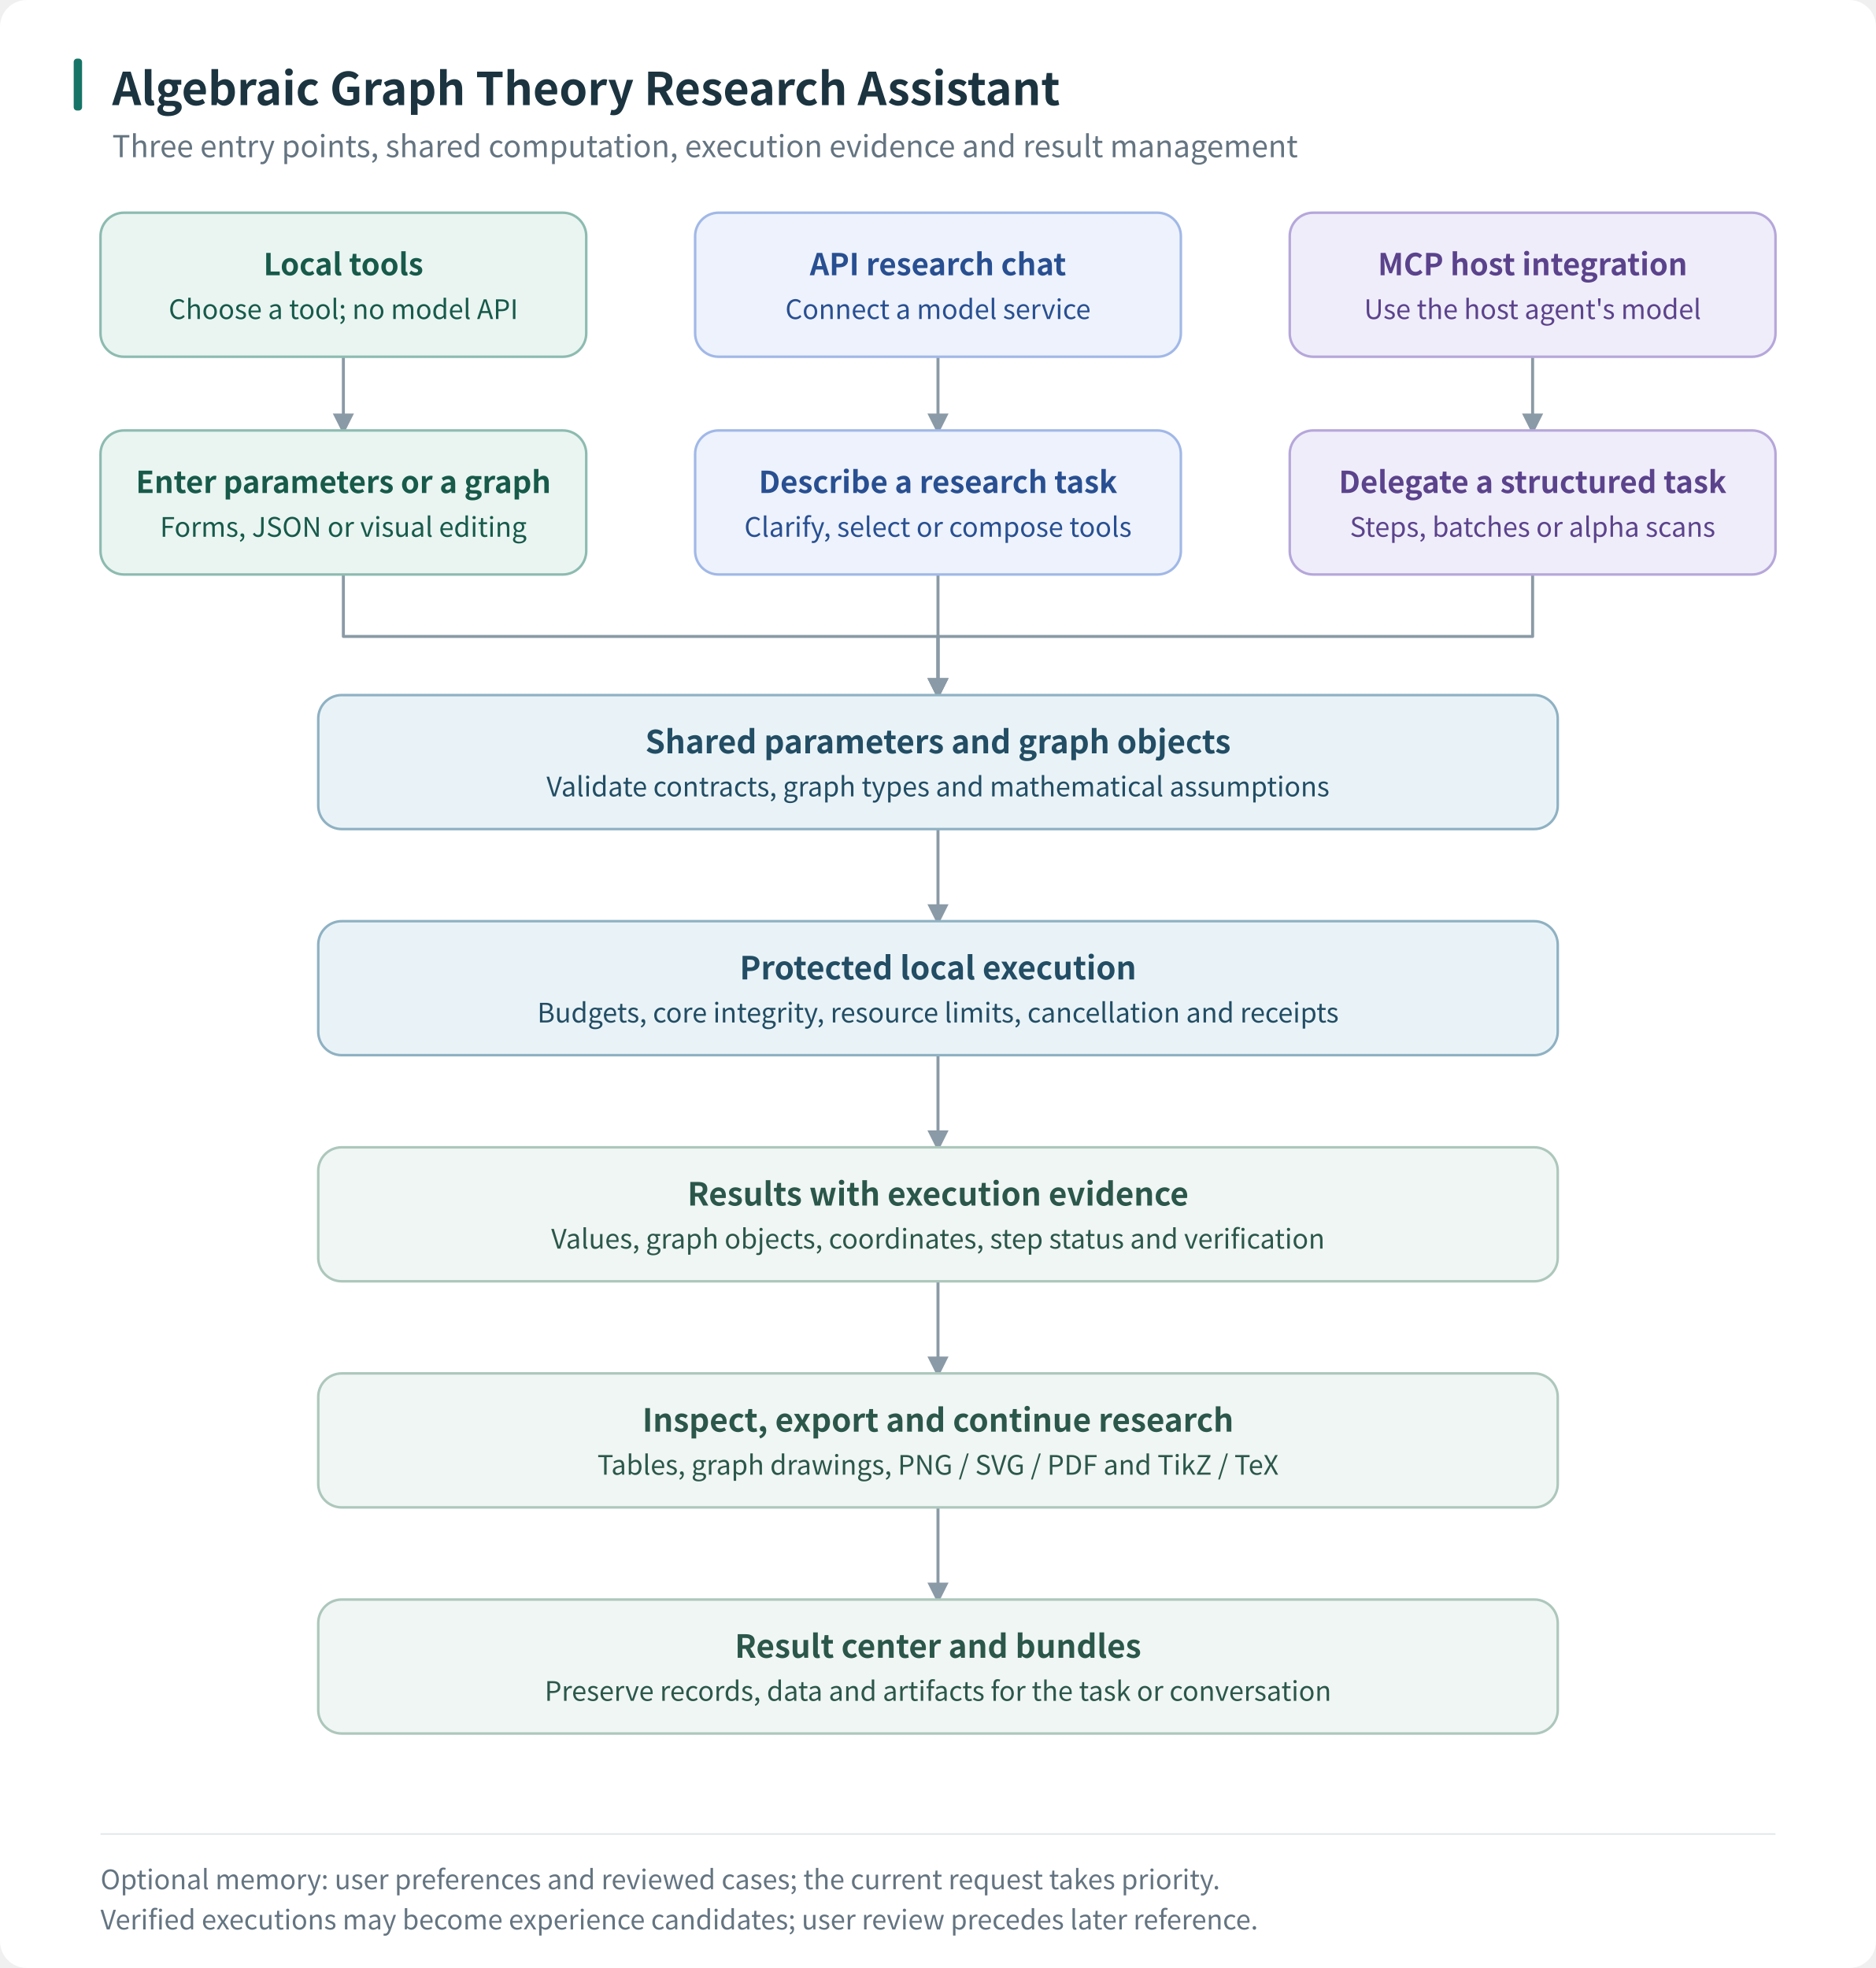
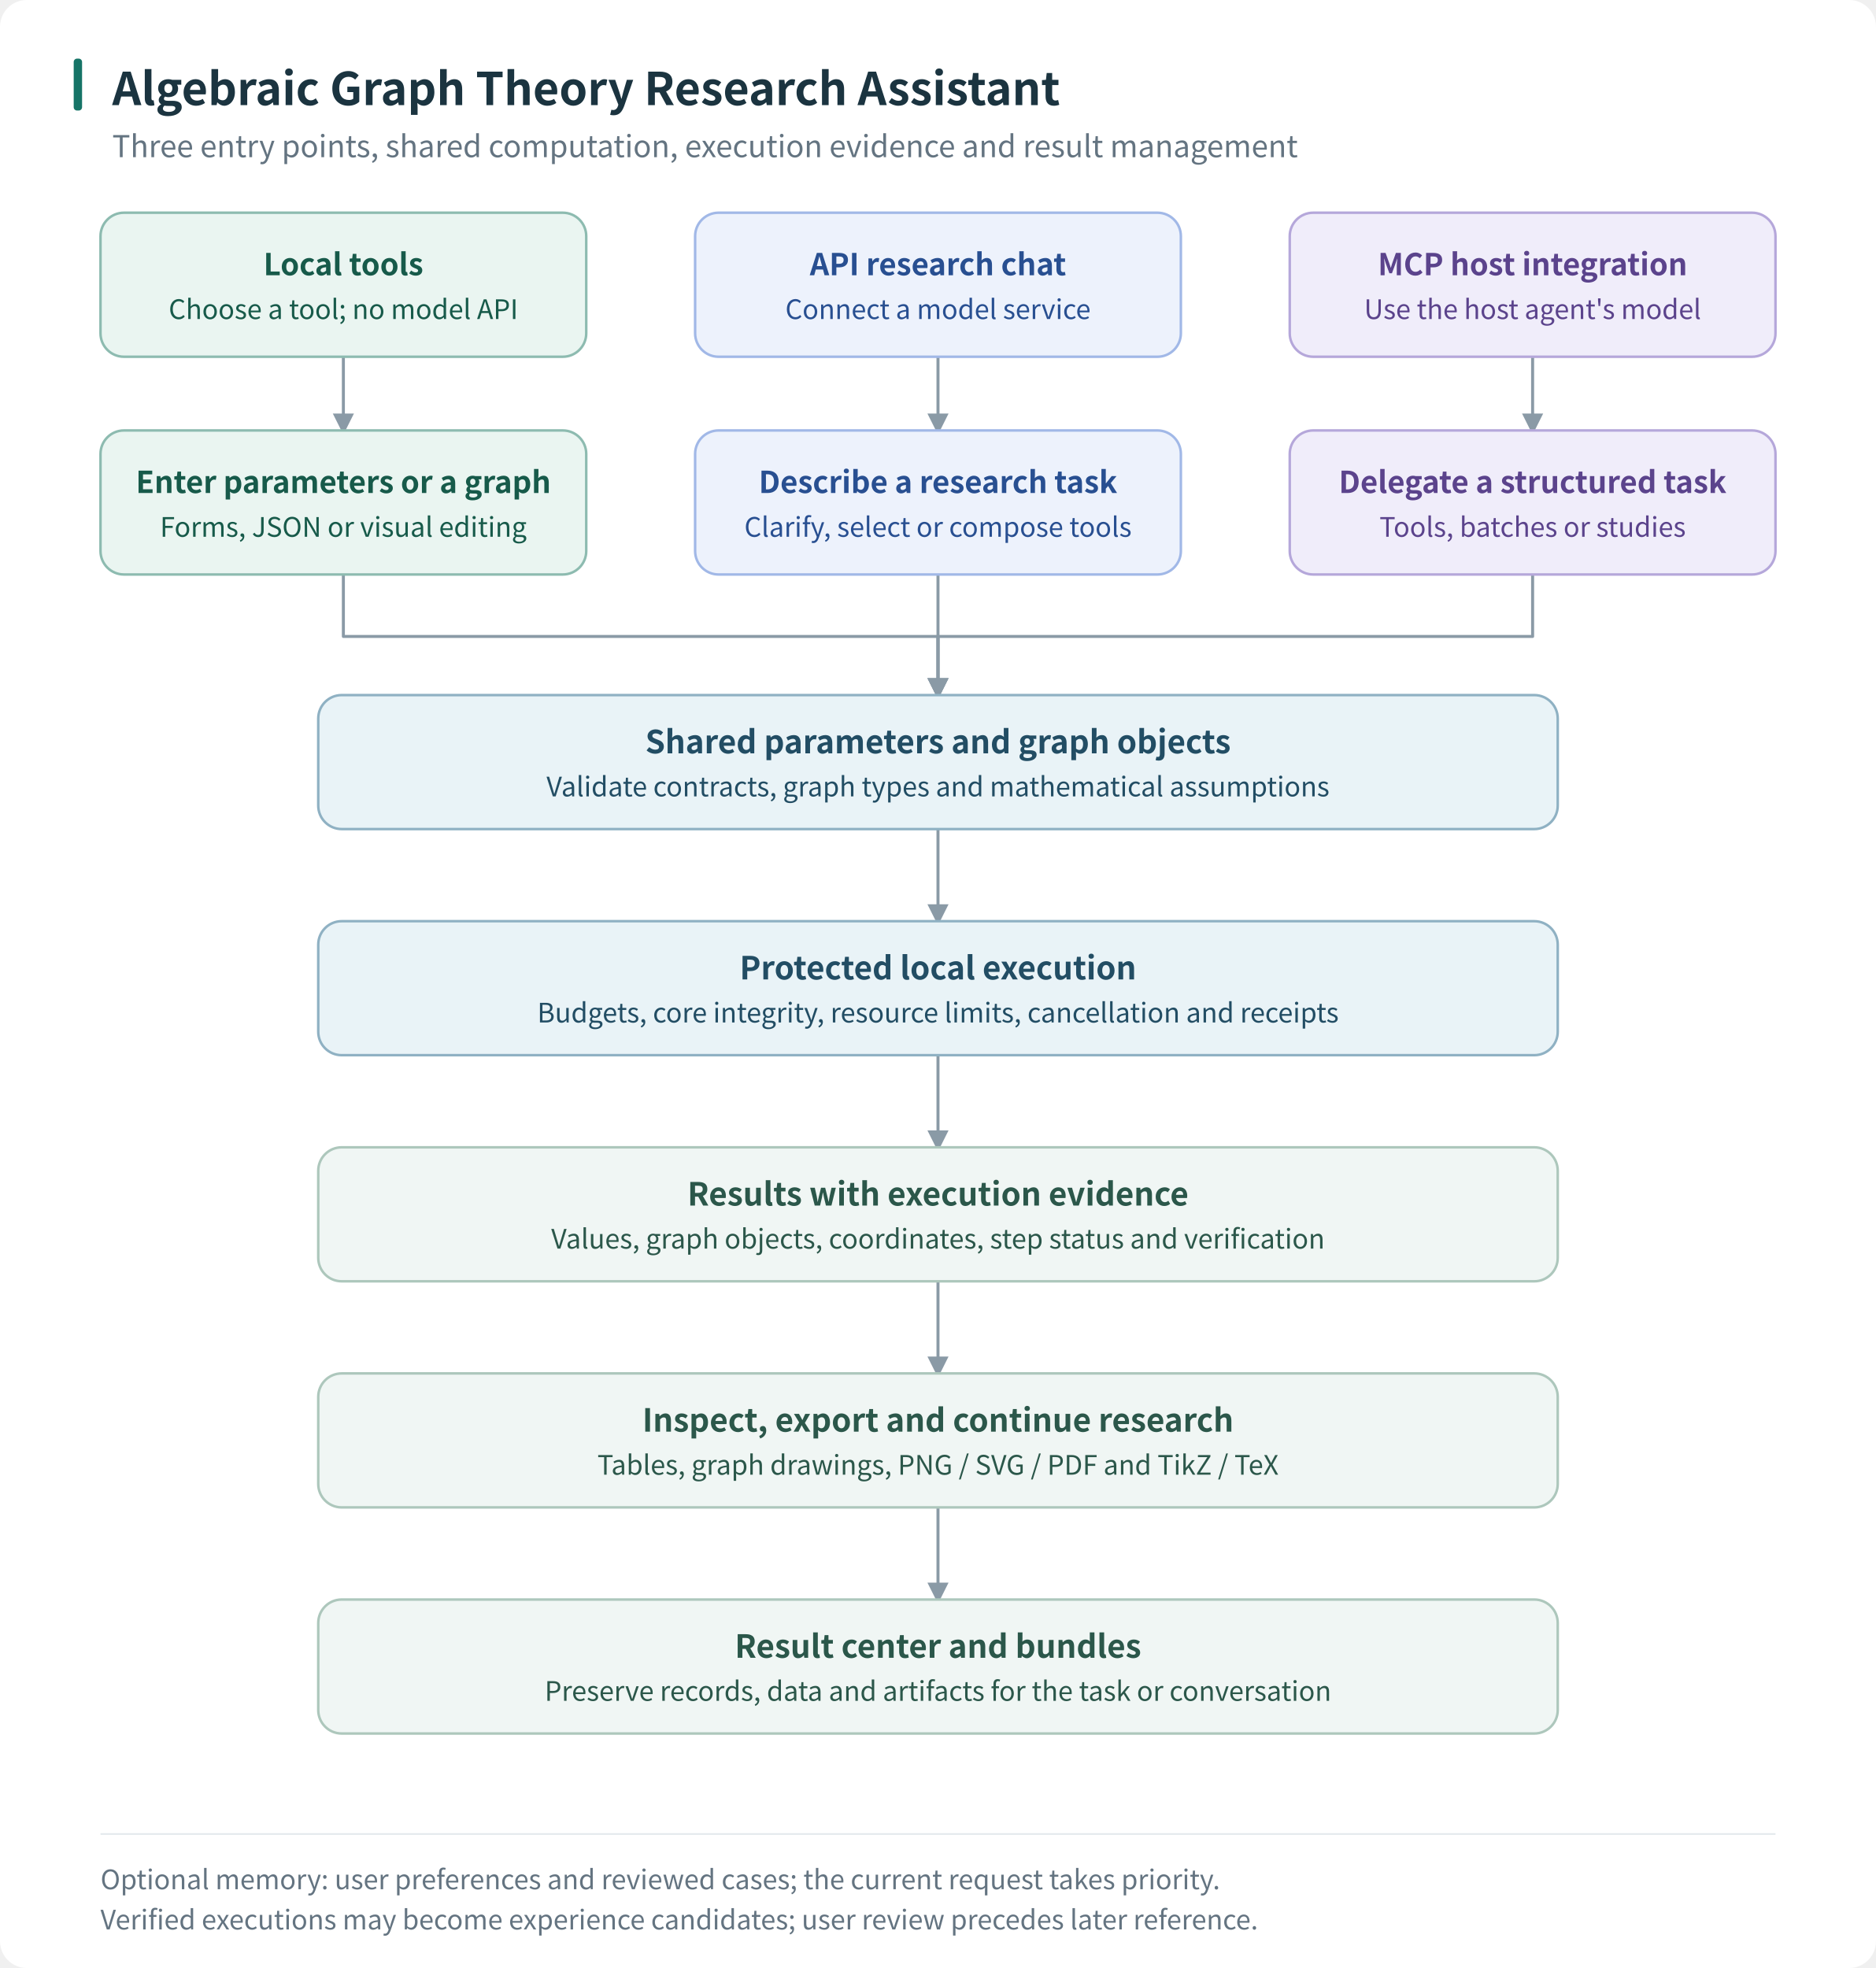
<svg xmlns="http://www.w3.org/2000/svg" width="1120" height="1175" viewBox="0 0 1120 1175" role="img" aria-labelledby="title desc">
  <defs>
    <marker id="arrow" viewBox="0 0 10 10" refX="8" refY="5" markerWidth="7" markerHeight="7" orient="auto-start-reverse">
      <path d="M 0 0 L 10 5 L 0 10 z" fill="#8a9aa6" />
    </marker>
  </defs>
  <rect width="1120" height="1175" rx="16" fill="#ffffff" />
  <rect x="44" y="35" width="5" height="31" rx="2" fill="#167467" />
  <text x="67" y="51" text-anchor="start" dominant-baseline="central" font-family="Microsoft YaHei, Noto Sans CJK SC, sans-serif" font-size="27" font-weight="600" fill="#1b3440">Algebraic Graph Theory Research Assistant</text>
  <text x="67" y="86" text-anchor="start" dominant-baseline="central" font-family="Microsoft YaHei, Noto Sans CJK SC, sans-serif" font-size="18" font-weight="400" fill="#647481">Three entry points, shared computation, execution evidence and result management</text>
  <path d="M 205 213 L 205 257" fill="none" stroke="#8a9aa6" stroke-width="1.8" stroke-linejoin="round" marker-end="url(#arrow)" />
  <path d="M 560 213 L 560 257" fill="none" stroke="#8a9aa6" stroke-width="1.8" stroke-linejoin="round" marker-end="url(#arrow)" />
  <path d="M 915 213 L 915 257" fill="none" stroke="#8a9aa6" stroke-width="1.8" stroke-linejoin="round" marker-end="url(#arrow)" />
  <path d="M 205 343 L 205 380 L 560 380 L 560 415" fill="none" stroke="#8a9aa6" stroke-width="1.8" stroke-linejoin="round" marker-end="url(#arrow)" />
  <path d="M 560 343 L 560 415" fill="none" stroke="#8a9aa6" stroke-width="1.8" stroke-linejoin="round" marker-end="url(#arrow)" />
  <path d="M 915 343 L 915 380 L 560 380 L 560 415" fill="none" stroke="#8a9aa6" stroke-width="1.8" stroke-linejoin="round" marker-end="url(#arrow)" />
  <path d="M 560 495 L 560 550" fill="none" stroke="#8a9aa6" stroke-width="1.8" stroke-linejoin="round" marker-end="url(#arrow)" />
  <path d="M 560 630 L 560 685" fill="none" stroke="#8a9aa6" stroke-width="1.8" stroke-linejoin="round" marker-end="url(#arrow)" />
  <path d="M 560 765 L 560 820" fill="none" stroke="#8a9aa6" stroke-width="1.8" stroke-linejoin="round" marker-end="url(#arrow)" />
  <path d="M 560 900 L 560 955" fill="none" stroke="#8a9aa6" stroke-width="1.8" stroke-linejoin="round" marker-end="url(#arrow)" />
  <rect x="60" y="127" width="290" height="86" rx="14" fill="#eaf5f1" stroke="#8dbbb0" stroke-width="1.5" />
  <text x="205" y="156.5" text-anchor="middle" dominant-baseline="central" font-family="Microsoft YaHei, Noto Sans CJK SC, sans-serif" font-size="18" font-weight="600" fill="#175a4a">Local tools</text>
  <text x="205" y="183.5" text-anchor="middle" dominant-baseline="central" font-family="Microsoft YaHei, Noto Sans CJK SC, sans-serif" font-size="16" font-weight="400" fill="#175a4a">Choose a tool; no model API</text>
  <rect x="415" y="127" width="290" height="86" rx="14" fill="#edf2fc" stroke="#a1b8e7" stroke-width="1.5" />
  <text x="560" y="156.5" text-anchor="middle" dominant-baseline="central" font-family="Microsoft YaHei, Noto Sans CJK SC, sans-serif" font-size="18" font-weight="600" fill="#284f91">API research chat</text>
  <text x="560" y="183.5" text-anchor="middle" dominant-baseline="central" font-family="Microsoft YaHei, Noto Sans CJK SC, sans-serif" font-size="16" font-weight="400" fill="#284f91">Connect a model service</text>
  <rect x="770" y="127" width="290" height="86" rx="14" fill="#f0edfa" stroke="#b5a7da" stroke-width="1.5" />
  <text x="915" y="156.5" text-anchor="middle" dominant-baseline="central" font-family="Microsoft YaHei, Noto Sans CJK SC, sans-serif" font-size="18" font-weight="600" fill="#5b438c">MCP host integration</text>
  <text x="915" y="183.5" text-anchor="middle" dominant-baseline="central" font-family="Microsoft YaHei, Noto Sans CJK SC, sans-serif" font-size="16" font-weight="400" fill="#5b438c">Use the host agent's model</text>
  <rect x="60" y="257" width="290" height="86" rx="14" fill="#eaf5f1" stroke="#8dbbb0" stroke-width="1.5" />
  <text x="205" y="286.5" text-anchor="middle" dominant-baseline="central" font-family="Microsoft YaHei, Noto Sans CJK SC, sans-serif" font-size="18" font-weight="600" fill="#175a4a">Enter parameters or a graph</text>
  <text x="205" y="313.5" text-anchor="middle" dominant-baseline="central" font-family="Microsoft YaHei, Noto Sans CJK SC, sans-serif" font-size="16" font-weight="400" fill="#175a4a">Forms, JSON or visual editing</text>
  <rect x="415" y="257" width="290" height="86" rx="14" fill="#edf2fc" stroke="#a1b8e7" stroke-width="1.5" />
  <text x="560" y="286.5" text-anchor="middle" dominant-baseline="central" font-family="Microsoft YaHei, Noto Sans CJK SC, sans-serif" font-size="18" font-weight="600" fill="#284f91">Describe a research task</text>
  <text x="560" y="313.5" text-anchor="middle" dominant-baseline="central" font-family="Microsoft YaHei, Noto Sans CJK SC, sans-serif" font-size="16" font-weight="400" fill="#284f91">Clarify, select or compose tools</text>
  <rect x="770" y="257" width="290" height="86" rx="14" fill="#f0edfa" stroke="#b5a7da" stroke-width="1.5" />
  <text x="915" y="286.5" text-anchor="middle" dominant-baseline="central" font-family="Microsoft YaHei, Noto Sans CJK SC, sans-serif" font-size="18" font-weight="600" fill="#5b438c">Delegate a structured task</text>
-   <text x="915" y="313.5" text-anchor="middle" dominant-baseline="central" font-family="Microsoft YaHei, Noto Sans CJK SC, sans-serif" font-size="16" font-weight="400" fill="#5b438c">Steps, batches or alpha scans</text>
+   <text x="915" y="313.5" text-anchor="middle" dominant-baseline="central" font-family="Microsoft YaHei, Noto Sans CJK SC, sans-serif" font-size="16" font-weight="400" fill="#5b438c">Tools, batches or studies</text>
  <rect x="190" y="415" width="740" height="80" rx="14" fill="#e9f3f7" stroke="#8fb1c3" stroke-width="1.5" />
  <text x="560" y="441.5" text-anchor="middle" dominant-baseline="central" font-family="Microsoft YaHei, Noto Sans CJK SC, sans-serif" font-size="19" font-weight="600" fill="#224d64">Shared parameters and graph objects</text>
  <text x="560" y="468.5" text-anchor="middle" dominant-baseline="central" font-family="Microsoft YaHei, Noto Sans CJK SC, sans-serif" font-size="16" font-weight="400" fill="#224d64">Validate contracts, graph types and mathematical assumptions</text>
  <rect x="190" y="550" width="740" height="80" rx="14" fill="#e9f3f7" stroke="#8fb1c3" stroke-width="1.5" />
  <text x="560" y="576.5" text-anchor="middle" dominant-baseline="central" font-family="Microsoft YaHei, Noto Sans CJK SC, sans-serif" font-size="19" font-weight="600" fill="#224d64">Protected local execution</text>
  <text x="560" y="603.5" text-anchor="middle" dominant-baseline="central" font-family="Microsoft YaHei, Noto Sans CJK SC, sans-serif" font-size="16" font-weight="400" fill="#224d64">Budgets, core integrity, resource limits, cancellation and receipts</text>
  <rect x="190" y="685" width="740" height="80" rx="14" fill="#f0f6f4" stroke="#adc7bc" stroke-width="1.5" />
  <text x="560" y="711.5" text-anchor="middle" dominant-baseline="central" font-family="Microsoft YaHei, Noto Sans CJK SC, sans-serif" font-size="19" font-weight="600" fill="#2b574a">Results with execution evidence</text>
  <text x="560" y="738.5" text-anchor="middle" dominant-baseline="central" font-family="Microsoft YaHei, Noto Sans CJK SC, sans-serif" font-size="16" font-weight="400" fill="#2b574a">Values, graph objects, coordinates, step status and verification</text>
  <rect x="190" y="820" width="740" height="80" rx="14" fill="#f0f6f4" stroke="#adc7bc" stroke-width="1.5" />
  <text x="560" y="846.5" text-anchor="middle" dominant-baseline="central" font-family="Microsoft YaHei, Noto Sans CJK SC, sans-serif" font-size="19" font-weight="600" fill="#2b574a">Inspect, export and continue research</text>
  <text x="560" y="873.5" text-anchor="middle" dominant-baseline="central" font-family="Microsoft YaHei, Noto Sans CJK SC, sans-serif" font-size="16" font-weight="400" fill="#2b574a">Tables, graph drawings, PNG / SVG / PDF and TikZ / TeX</text>
  <rect x="190" y="955" width="740" height="80" rx="14" fill="#f0f6f4" stroke="#adc7bc" stroke-width="1.5" />
  <text x="560" y="981.5" text-anchor="middle" dominant-baseline="central" font-family="Microsoft YaHei, Noto Sans CJK SC, sans-serif" font-size="19" font-weight="600" fill="#2b574a">Result center and bundles</text>
  <text x="560" y="1008.5" text-anchor="middle" dominant-baseline="central" font-family="Microsoft YaHei, Noto Sans CJK SC, sans-serif" font-size="16" font-weight="400" fill="#2b574a">Preserve records, data and artifacts for the task or conversation</text>
  <line x1="60" x2="1060" y1="1095" y2="1095" stroke="#e3e9ec" />
  <text x="60" y="1121" text-anchor="start" dominant-baseline="central" font-family="Microsoft YaHei, Noto Sans CJK SC, sans-serif" font-size="16" font-weight="400" fill="#647481">Optional memory: user preferences and reviewed cases; the current request takes priority.</text>
  <text x="60" y="1145" text-anchor="start" dominant-baseline="central" font-family="Microsoft YaHei, Noto Sans CJK SC, sans-serif" font-size="16" font-weight="400" fill="#647481">Verified executions may become experience candidates; user review precedes later reference.</text>
</svg>
